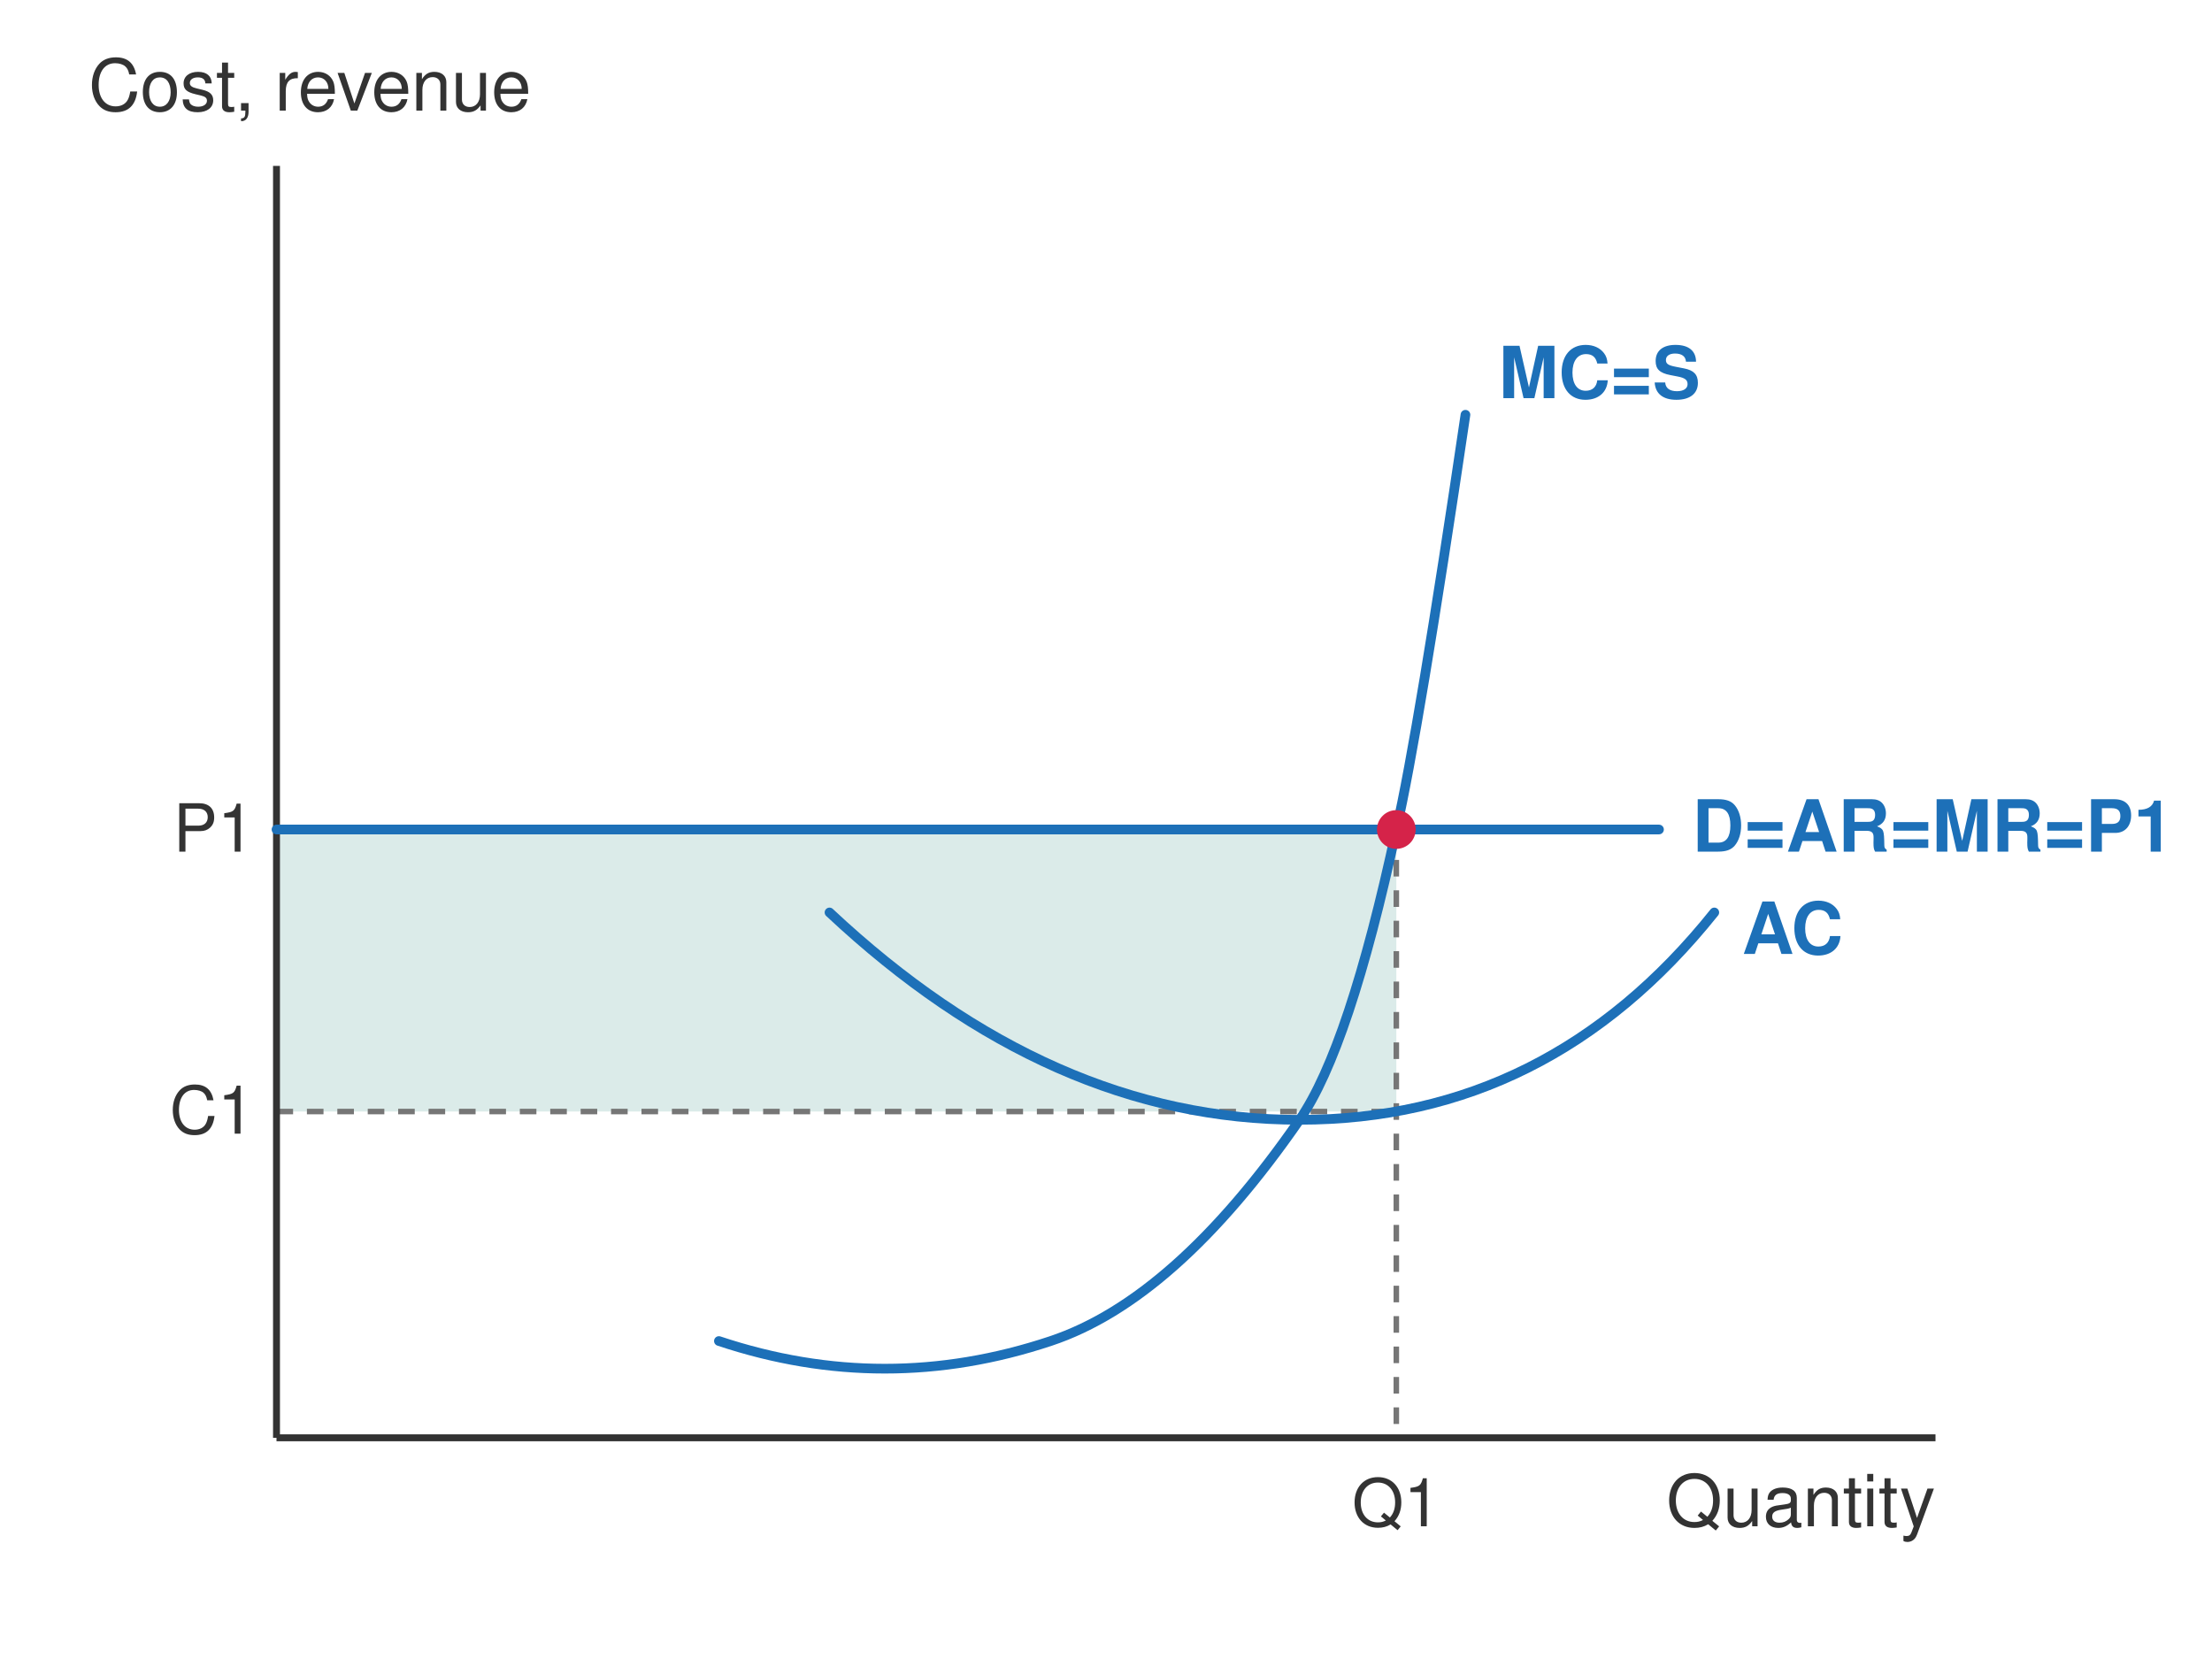
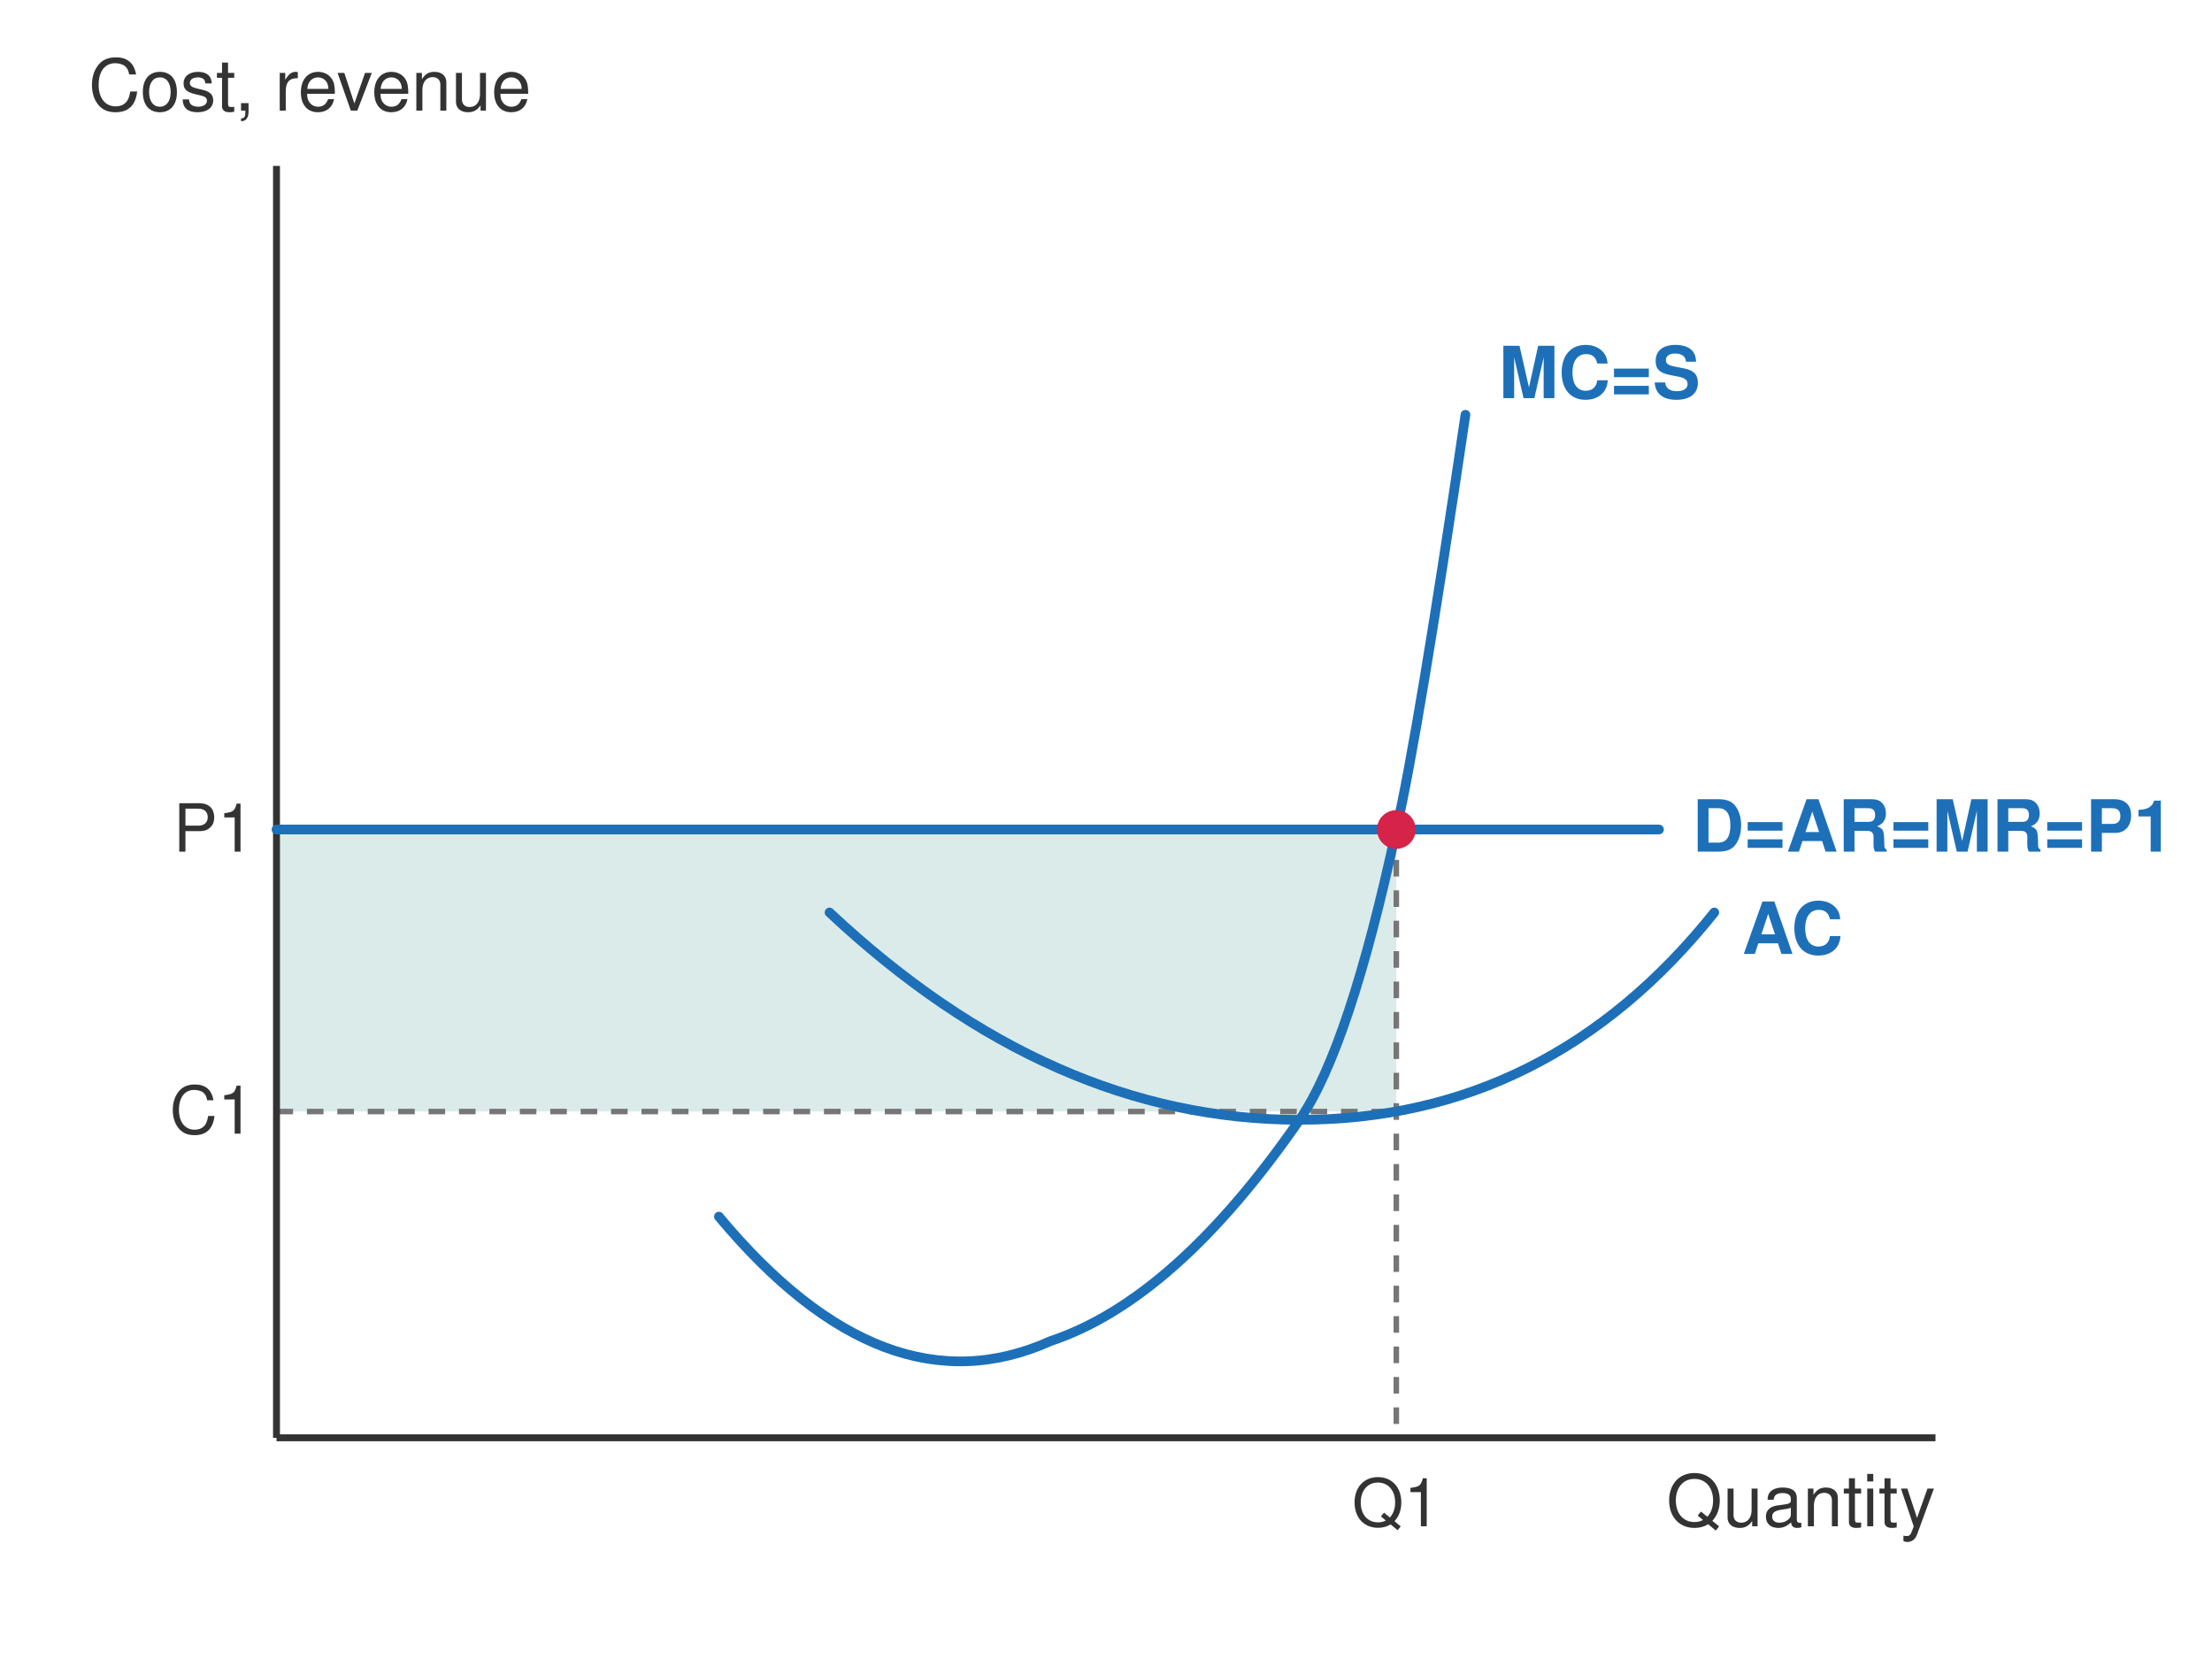
<svg xmlns="http://www.w3.org/2000/svg" viewBox="0 0 800 600" role="img" aria-labelledby="t d" font-family="Helvetica Neue, Helvetica, Arial, sans-serif">
  <rect x="100" y="300" width="405" height="102" fill="#0f7b6c" fill-opacity="0.15" />
  <line x1="100" y1="402" x2="505" y2="402" stroke="#767676" stroke-width="2" stroke-dasharray="6 5" />
  <line x1="505" y1="300" x2="505" y2="520" stroke="#767676" stroke-width="2" stroke-dasharray="6 5" />
  <line x1="100" y1="60" x2="100" y2="520" stroke="#333333" stroke-width="2.5" />
  <line x1="100" y1="520" x2="700" y2="520" stroke="#333333" stroke-width="2.5" />
  <text x="32" y="40" font-size="26" fill="#333333">Cost, revenue</text>
  <text x="700" y="552" font-size="26" fill="#333333" text-anchor="end">Quantity</text>
  <line x1="100" y1="300" x2="600" y2="300" stroke="#1d70b8" stroke-width="3.5" stroke-linecap="round" />
-   <path d="M 260,485 Q 320,505 380,485 Q 425,470 470,405 Q 488,379 505,300 Q 513,265 530,150" fill="none" stroke="#1d70b8" stroke-width="3.5" stroke-linecap="round" />
+   <path d="M 260,440 Q 320,512 380,485 Q 425,470 470,405 Q 488,379 505,300 Q 513,265 530,150" fill="none" stroke="#1d70b8" stroke-width="3.5" stroke-linecap="round" />
  <path d="M 300,330 Q 380,405 470,405 Q 560,405 620,330" fill="none" stroke="#1d70b8" stroke-width="3.5" stroke-linecap="round" />
  <circle cx="505" cy="300" r="7" fill="#d52349" />
  <text x="542" y="144" font-size="26" font-weight="700" fill="#1d70b8">MC=S</text>
  <text x="630" y="345" font-size="26" font-weight="700" fill="#1d70b8">AC</text>
  <text x="612" y="308" font-size="26" font-weight="700" fill="#1d70b8">D=AR=MR=P1</text>
  <text x="92" y="308" font-size="24" fill="#333333" text-anchor="end">P1</text>
  <text x="92" y="410" font-size="24" fill="#333333" text-anchor="end">C1</text>
  <text x="505" y="552" font-size="24" fill="#333333" text-anchor="middle">Q1</text>
</svg>
